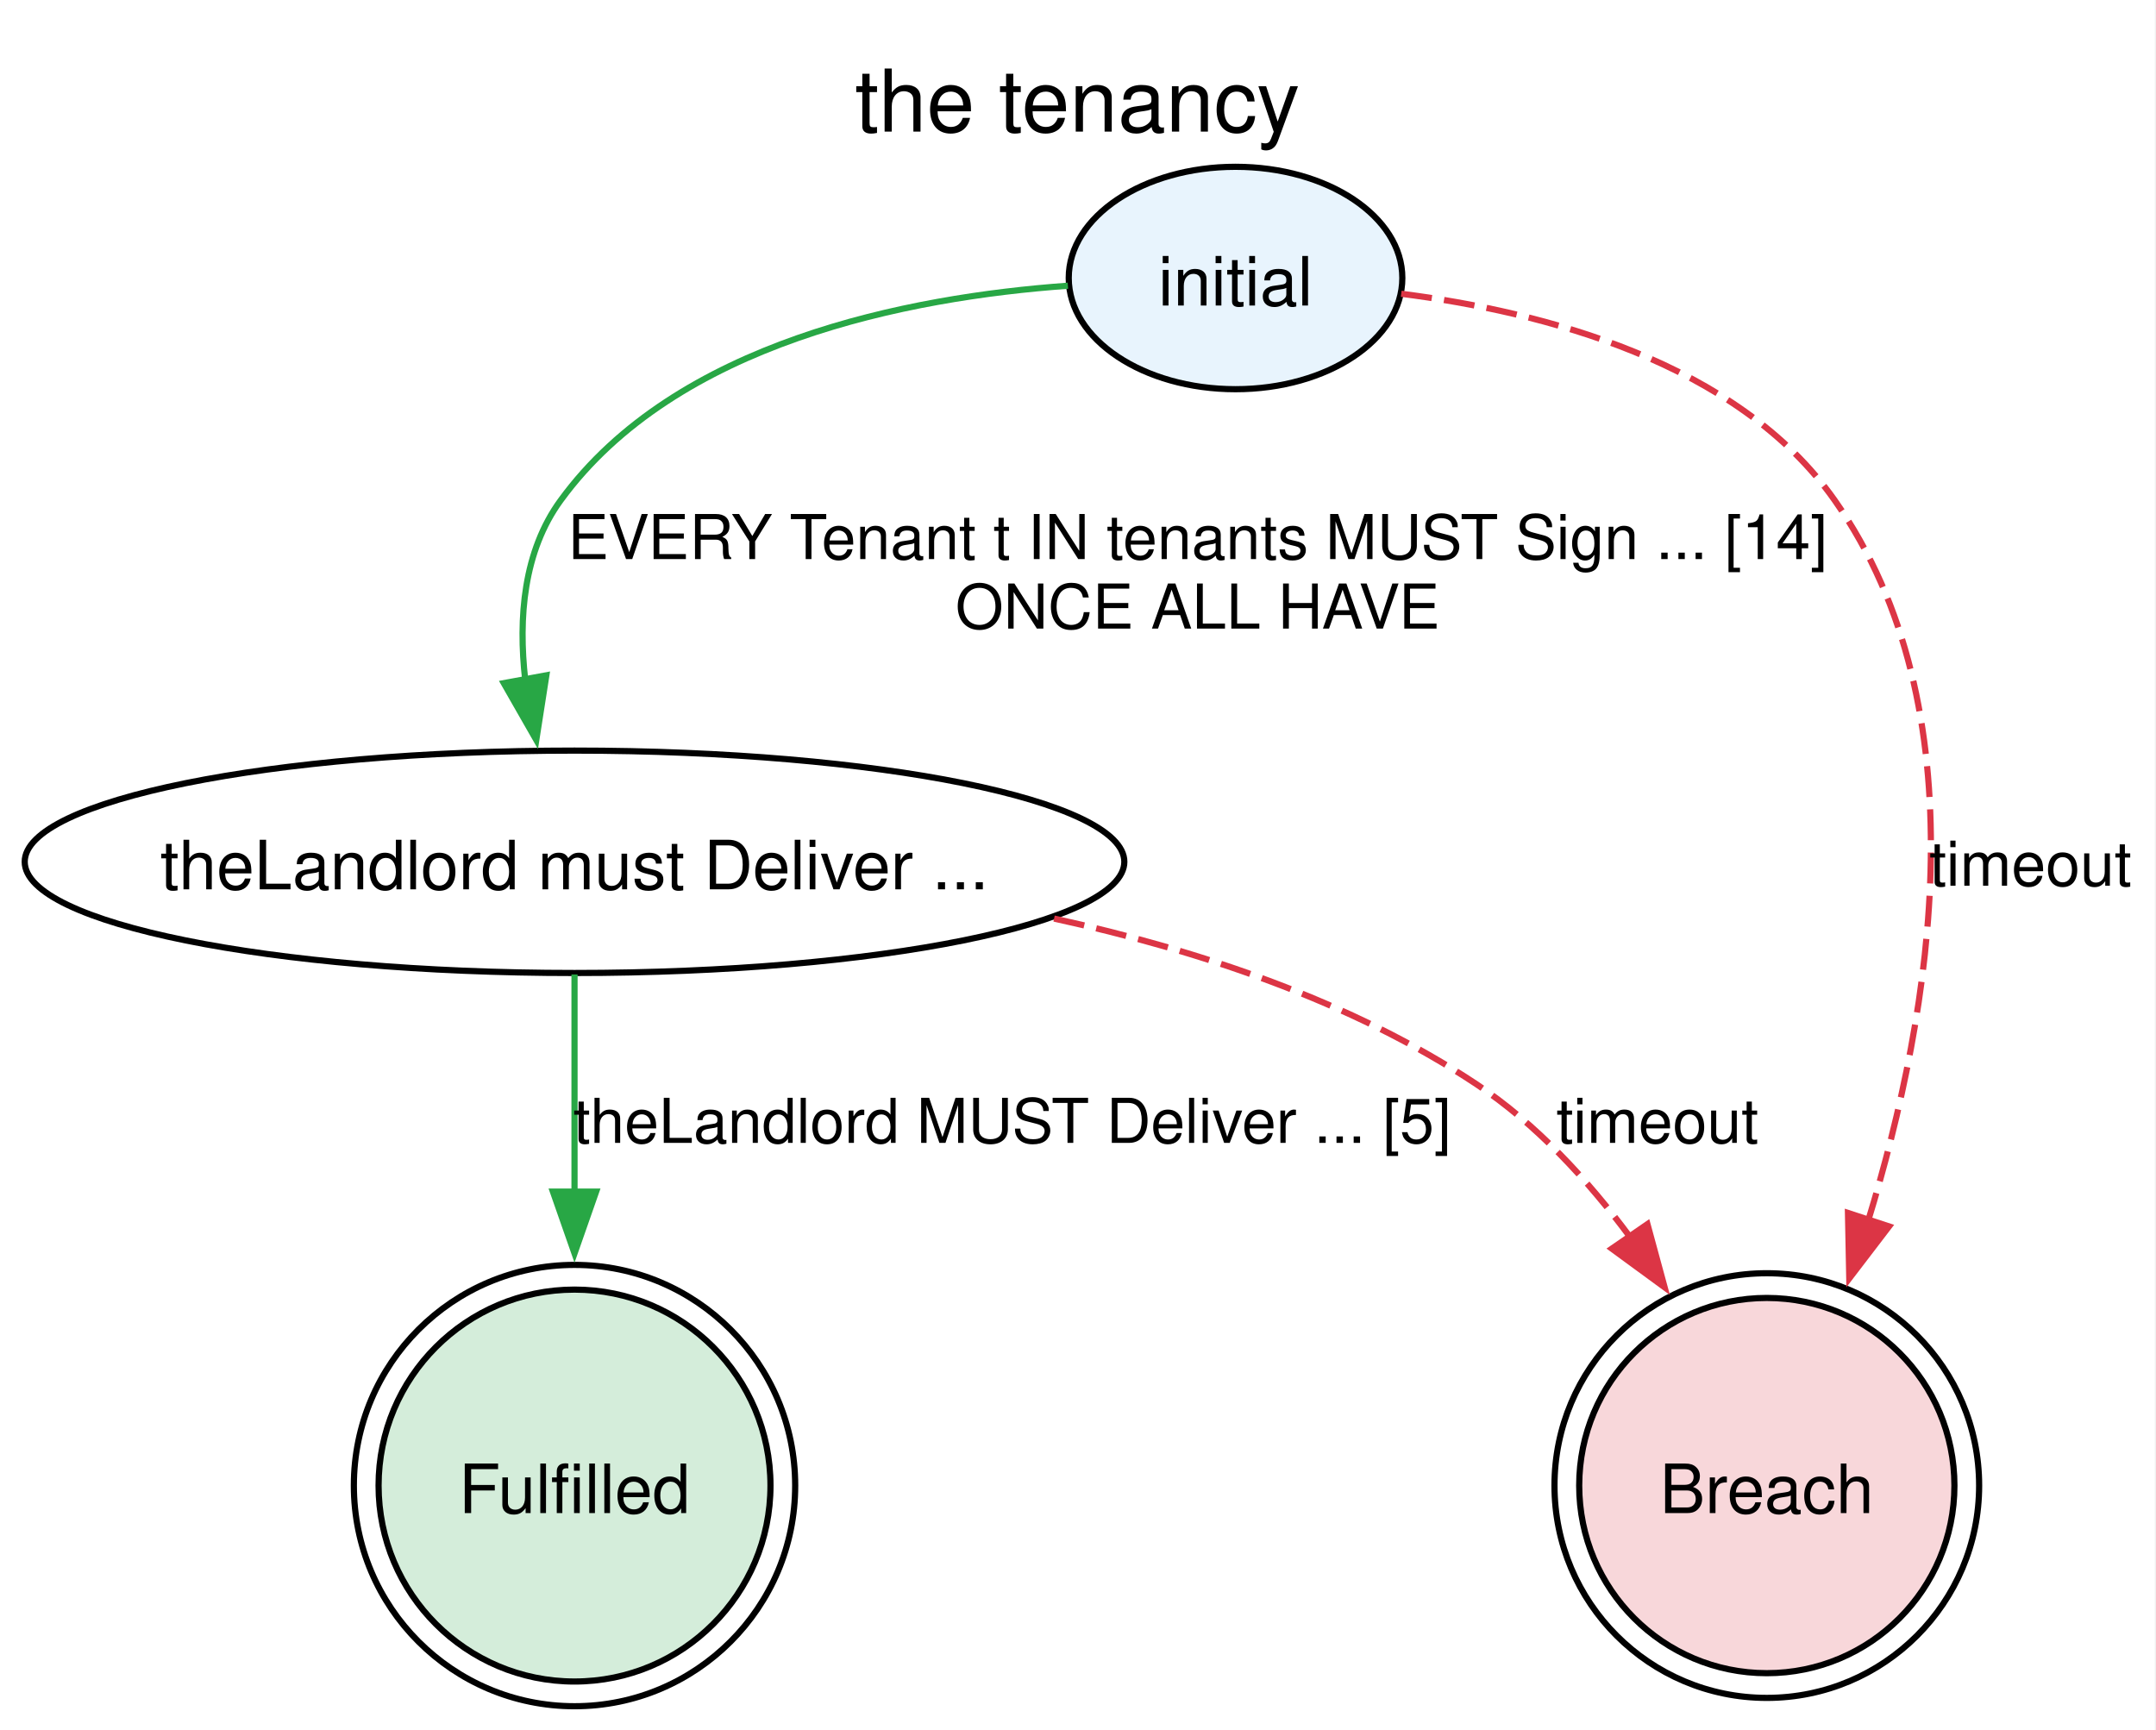
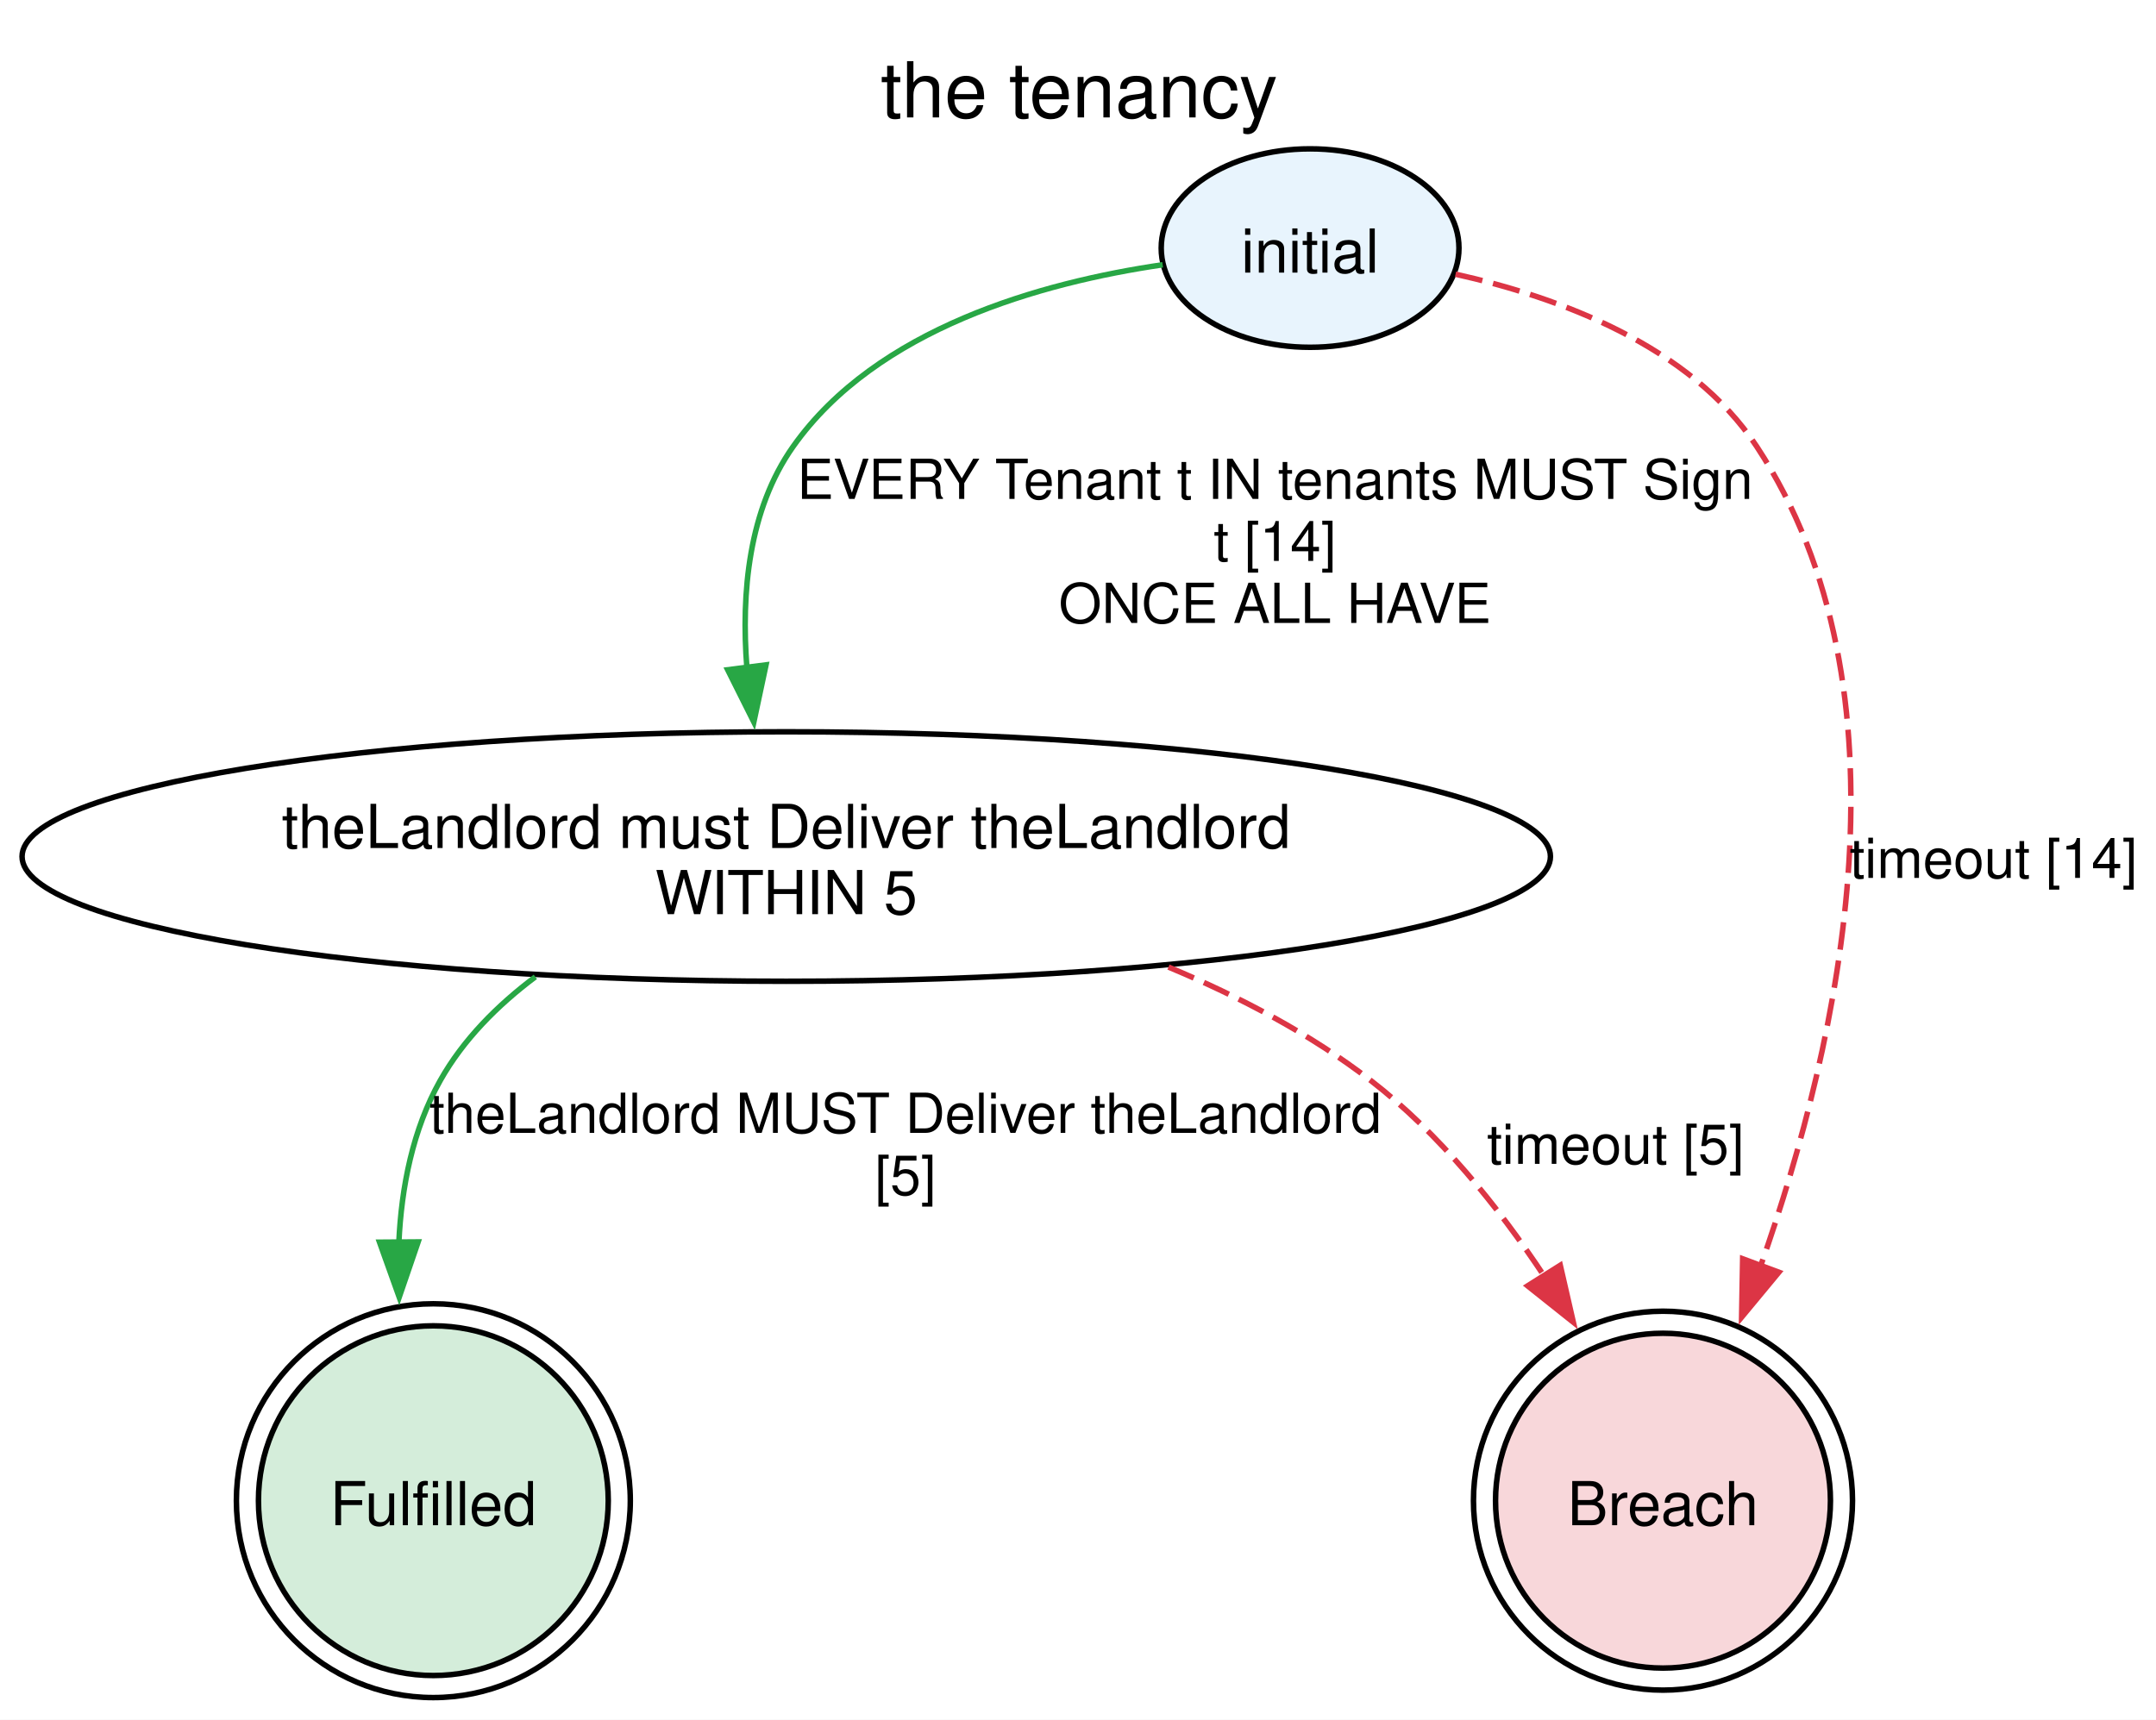
- <svg xmlns="http://www.w3.org/2000/svg" width="349pt" height="280pt" viewBox="0.00 0.00 349.00 280.00">
-   <g id="graph0" class="graph" transform="scale(1 1) rotate(0) translate(4 276.19)">
-     <polygon fill="white" stroke="none" points="-4,4 -4,-276.19 344.81,-276.19 344.81,4 -4,4" />
-     <text xml:space="preserve" text-anchor="middle" x="170.41" y="-254.89" font-family="Helvetica,sans-Serif" font-size="14.00">the tenancy</text>
+ <svg xmlns="http://www.w3.org/2000/svg" width="391pt" height="312pt" viewBox="0.00 0.00 391.00 312.00">
+   <g id="graph0" class="graph" transform="scale(1 1) rotate(0) translate(4 307.95)">
+     <polygon fill="white" stroke="none" points="-4,4 -4,-307.95 387.42,-307.95 387.42,4 -4,4" />
+     <text xml:space="preserve" text-anchor="middle" x="191.71" y="-286.65" font-family="Helvetica,sans-Serif" font-size="14.00">the tenancy</text>
    <g id="node1" class="node">
-       <ellipse fill="#e8f4fd" stroke="black" cx="196" cy="-231.19" rx="27" ry="18" />
-       <text xml:space="preserve" text-anchor="middle" x="196" y="-226.74" font-family="Helvetica,sans-Serif" font-size="11.00">initial</text>
+       <ellipse fill="#e8f4fd" stroke="black" cx="233.59" cy="-262.95" rx="27" ry="18" />
+       <text xml:space="preserve" text-anchor="middle" x="233.59" y="-258.5" font-family="Helvetica,sans-Serif" font-size="11.00">initial</text>
    </g>
    <g id="node2" class="node">
-       <ellipse fill="#ffffff" stroke="black" cx="89" cy="-136.69" rx="89" ry="18" />
-       <text xml:space="preserve" text-anchor="middle" x="89" y="-132.24" font-family="Helvetica,sans-Serif" font-size="11.00">theLandlord must Deliver ...</text>
+       <ellipse fill="#ffffff" stroke="black" cx="138.59" cy="-152.57" rx="138.59" ry="22.63" />
+       <text xml:space="preserve" text-anchor="middle" x="138.59" y="-154.12" font-family="Helvetica,sans-Serif" font-size="11.00">theLandlord must Deliver theLandlord</text>
+       <text xml:space="preserve" text-anchor="middle" x="138.59" y="-142.12" font-family="Helvetica,sans-Serif" font-size="11.00">WITHIN 5</text>
    </g>
    <g id="edge1" class="edge">
-       <path fill="none" stroke="#28a745" d="M168.87,-229.94C143.04,-228.08 105.41,-220.77 86.75,-195.19 80.74,-186.95 79.88,-176.15 81.02,-166.13" />
-       <polygon fill="#28a745" stroke="#28a745" points="84.44,-166.88 82.81,-156.41 77.55,-165.61 84.44,-166.88" />
-       <text xml:space="preserve" text-anchor="middle" x="189.87" y="-185.69" font-family="Helvetica,sans-Serif" font-size="10.00">EVERY Tenant t IN tenants MUST Sign ... [14]</text>
-       <text xml:space="preserve" text-anchor="middle" x="189.87" y="-174.44" font-family="Helvetica,sans-Serif" font-size="10.00">ONCE ALL HAVE</text>
+       <path fill="none" stroke="#28a745" d="M206.86,-259.92C184.88,-256.7 154.98,-248.37 139.84,-226.95 131.77,-215.52 130.39,-200.39 131.45,-186.84" />
+       <polygon fill="#28a745" stroke="#28a745" points="134.92,-187.34 132.71,-176.97 127.97,-186.45 134.92,-187.34" />
+       <text xml:space="preserve" text-anchor="middle" x="227.22" y="-217.45" font-family="Helvetica,sans-Serif" font-size="10.00">EVERY Tenant t IN tenants MUST Sign</text>
+       <text xml:space="preserve" text-anchor="middle" x="227.22" y="-206.2" font-family="Helvetica,sans-Serif" font-size="10.00">t [14]</text>
+       <text xml:space="preserve" text-anchor="middle" x="227.22" y="-194.95" font-family="Helvetica,sans-Serif" font-size="10.00">ONCE ALL HAVE</text>
    </g>
    <g id="node4" class="node">
-       <ellipse fill="#f8d7da" stroke="black" cx="282" cy="-35.72" rx="30.37" ry="30.37" />
-       <ellipse fill="none" stroke="black" cx="282" cy="-35.72" rx="34.37" ry="34.37" />
-       <text xml:space="preserve" text-anchor="middle" x="282" y="-31.27" font-family="Helvetica,sans-Serif" font-size="11.00">Breach</text>
+       <ellipse fill="#f8d7da" stroke="black" cx="297.59" cy="-35.72" rx="30.37" ry="30.37" />
+       <ellipse fill="none" stroke="black" cx="297.59" cy="-35.72" rx="34.37" ry="34.37" />
+       <text xml:space="preserve" text-anchor="middle" x="297.59" y="-31.27" font-family="Helvetica,sans-Serif" font-size="11.00">Breach</text>
    </g>
    <g id="edge2" class="edge">
-       <path fill="none" stroke="#dc3545" stroke-dasharray="5,2" d="M222.82,-228.64C245.68,-225.73 277.26,-217.61 293,-195.19 316.74,-161.39 308.93,-112.89 298.37,-78.46" />
-       <polygon fill="#dc3545" stroke="#dc3545" points="301.79,-77.67 295.35,-69.25 295.14,-79.85 301.79,-77.67" />
-       <text xml:space="preserve" text-anchor="middle" x="324.69" y="-132.82" font-family="Helvetica,sans-Serif" font-size="10.00">timeout</text>
+       <path fill="none" stroke="#dc3545" stroke-dasharray="5,2" d="M259.97,-258.21C278.7,-254.03 302.56,-245.25 314.59,-226.95 343.7,-182.66 329.83,-119.51 315.31,-78.33" />
+       <polygon fill="#dc3545" stroke="#dc3545" points="318.61,-77.16 311.85,-69 312.04,-79.6 318.61,-77.16" />
+       <text xml:space="preserve" text-anchor="middle" x="357.54" y="-148.69" font-family="Helvetica,sans-Serif" font-size="10.00">timeout [14]</text>
    </g>
    <g id="node3" class="node">
-       <ellipse fill="#d4edda" stroke="black" cx="89" cy="-35.72" rx="31.72" ry="31.72" />
-       <ellipse fill="none" stroke="black" cx="89" cy="-35.72" rx="35.72" ry="35.72" />
-       <text xml:space="preserve" text-anchor="middle" x="89" y="-31.27" font-family="Helvetica,sans-Serif" font-size="11.00">Fulfilled</text>
+       <ellipse fill="#d4edda" stroke="black" cx="74.59" cy="-35.72" rx="31.72" ry="31.72" />
+       <ellipse fill="none" stroke="black" cx="74.59" cy="-35.72" rx="35.72" ry="35.72" />
+       <text xml:space="preserve" text-anchor="middle" x="74.59" y="-31.27" font-family="Helvetica,sans-Serif" font-size="11.00">Fulfilled</text>
    </g>
    <g id="edge3" class="edge">
-       <path fill="none" stroke="#28a745" d="M89,-118.45C89,-108.61 89,-95.77 89,-83.18" />
-       <polygon fill="#28a745" stroke="#28a745" points="92.5,-83.3 89,-73.3 85.5,-83.3 92.5,-83.3" />
-       <text xml:space="preserve" text-anchor="middle" x="159.87" y="-91.19" font-family="Helvetica,sans-Serif" font-size="10.00">theLandlord MUST Deliver ... [5]</text>
+       <path fill="none" stroke="#28a745" d="M93.09,-130.74C86.2,-125.58 80.01,-119.35 75.84,-111.94 70.87,-103.09 68.8,-92.68 68.33,-82.47" />
+       <polygon fill="#28a745" stroke="#28a745" points="71.83,-82.66 68.4,-72.64 64.83,-82.61 71.83,-82.66" />
+       <text xml:space="preserve" text-anchor="middle" x="160.22" y="-102.44" font-family="Helvetica,sans-Serif" font-size="10.00">theLandlord MUST Deliver theLandlord</text>
+       <text xml:space="preserve" text-anchor="middle" x="160.22" y="-91.19" font-family="Helvetica,sans-Serif" font-size="10.00">[5]</text>
    </g>
    <g id="edge4" class="edge">
-       <path fill="none" stroke="#dc3545" stroke-dasharray="5,2" d="M166.63,-127.5C190.01,-122.39 214.8,-114.1 235,-100.69 244.64,-94.29 253.02,-85.2 259.92,-75.88" />
-       <polygon fill="#dc3545" stroke="#dc3545" points="262.68,-78.04 265.46,-67.81 256.91,-74.07 262.68,-78.04" />
-       <text xml:space="preserve" text-anchor="middle" x="264.3" y="-91.19" font-family="Helvetica,sans-Serif" font-size="10.00">timeout</text>
+       <path fill="none" stroke="#dc3545" stroke-dasharray="5,2" d="M207.91,-132.52C220.85,-127.12 233.71,-120.34 244.59,-111.94 256.99,-102.37 267.66,-89.11 276.11,-76.37" />
+       <polygon fill="#dc3545" stroke="#dc3545" points="278.96,-78.42 281.33,-68.09 273.04,-74.69 278.96,-78.42" />
+       <text xml:space="preserve" text-anchor="middle" x="289" y="-96.82" font-family="Helvetica,sans-Serif" font-size="10.00">timeout [5]</text>
    </g>
  </g>
</svg>
